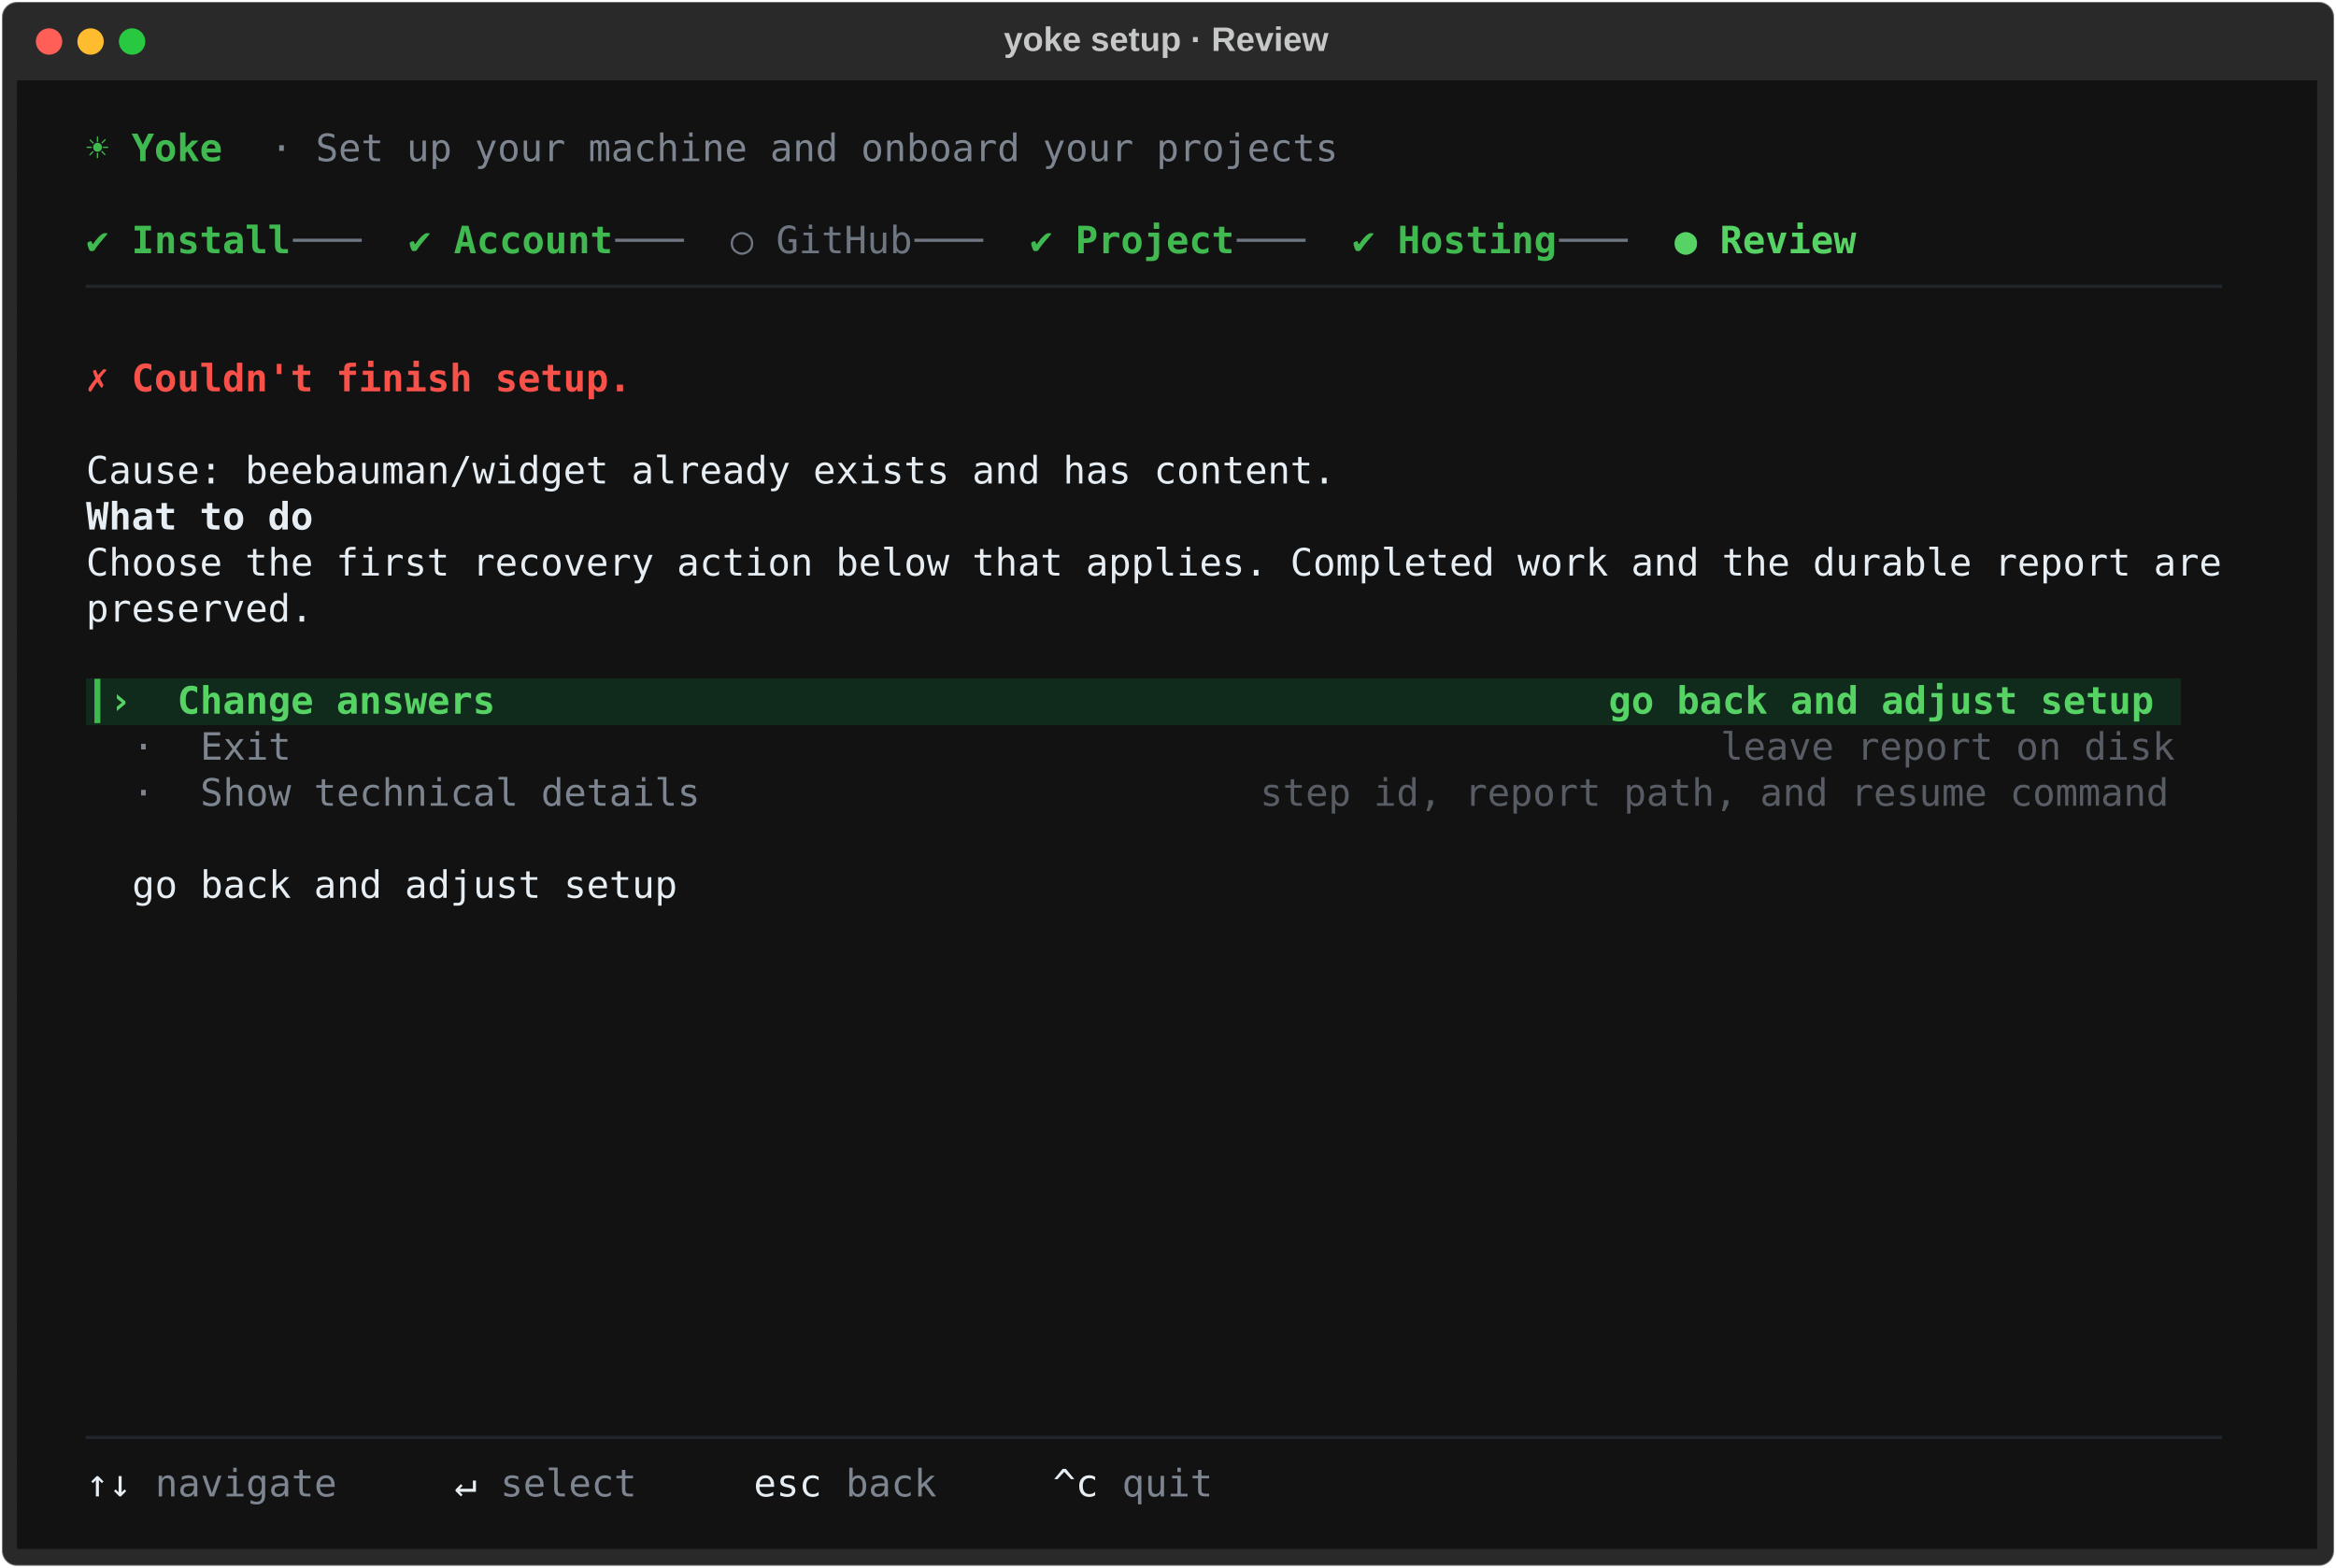
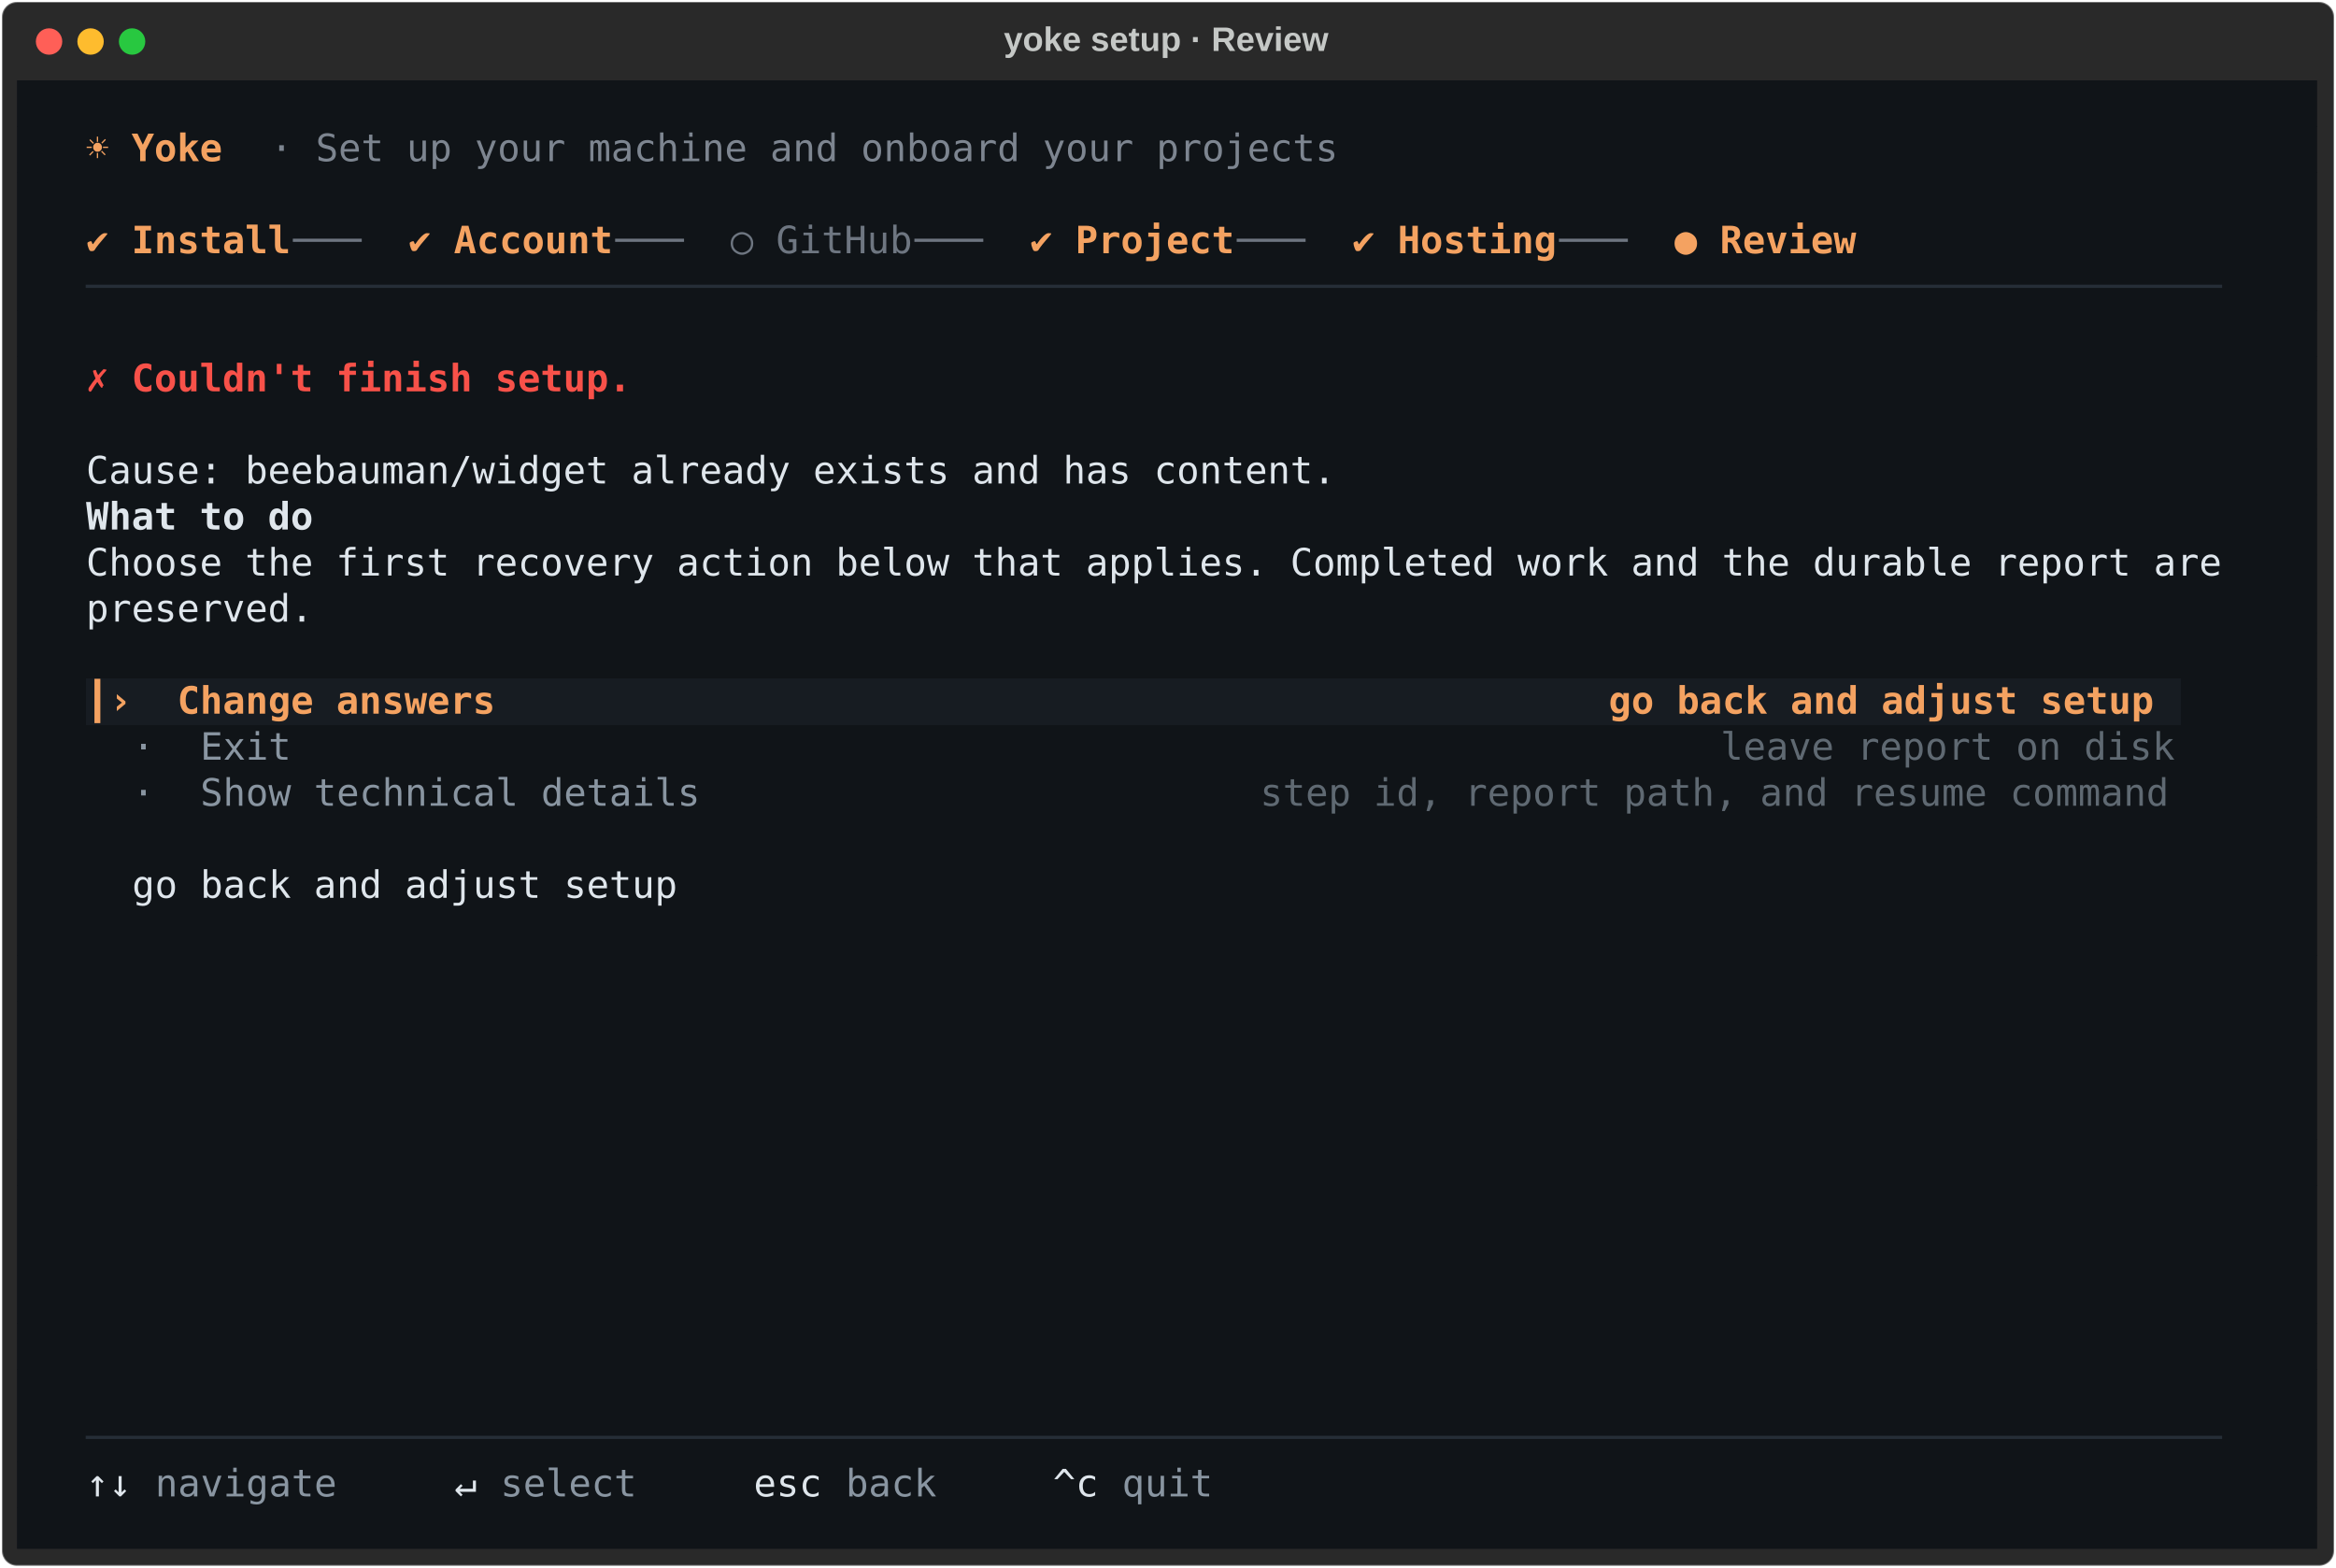
<svg xmlns="http://www.w3.org/2000/svg" class="rich-terminal" viewBox="0 0 1238 830.8">
  <style>

    @font-face {
        font-family: "Fira Code";
        src: local("FiraCode-Regular"),
                url("https://cdnjs.cloudflare.com/ajax/libs/firacode/{{VERSION}}/woff2/FiraCode-Regular.woff2") format("woff2"),
                url("https://cdnjs.cloudflare.com/ajax/libs/firacode/{{VERSION}}/woff/FiraCode-Regular.woff") format("woff");
        font-style: normal;
        font-weight: 400;
    }
    @font-face {
        font-family: "Fira Code";
        src: local("FiraCode-Bold"),
                url("https://cdnjs.cloudflare.com/ajax/libs/firacode/{{VERSION}}/woff2/FiraCode-Bold.woff2") format("woff2"),
                url("https://cdnjs.cloudflare.com/ajax/libs/firacode/{{VERSION}}/woff/FiraCode-Bold.woff") format("woff");
        font-style: bold;
        font-weight: 700;
    }

    .terminal-YOKE-matrix {
        font-family: Fira Code, monospace;
        font-size: 20px;
        line-height: 24.4px;
        font-variant-east-asian: full-width;
    }

    .terminal-YOKE-title {
        font-size: 18px;
        font-weight: bold;
        font-family: arial;
    }

- .terminal-YOKE-r2 { fill: #3fb950;font-weight: bold }
- .terminal-YOKE-r3 { fill: #e6edf3 }
+ .terminal-YOKE-r2 { fill: #f4a261;font-weight: bold }
+ .terminal-YOKE-r3 { fill: #dfe6ec }
.terminal-YOKE-r4 { fill: #7d8590 }
.terminal-YOKE-r5 { fill: #6e7681 }
- .terminal-YOKE-r6 { fill: #56d364;font-weight: bold }
- .terminal-YOKE-r7 { fill: #21262d }
- .terminal-YOKE-r8 { fill: #f85149;font-weight: bold }
- .terminal-YOKE-r9 { fill: #e6edf3;font-weight: bold }
- .terminal-YOKE-r10 { fill: #3fb950 }
- .terminal-YOKE-r12 { fill: #585d65 }
+ .terminal-YOKE-r6 { fill: #262e37 }
+ .terminal-YOKE-r7 { fill: #f85149;font-weight: bold }
+ .terminal-YOKE-r8 { fill: #dfe6ec;font-weight: bold }
+ .terminal-YOKE-r9 { fill: #f4a261 }
+ .terminal-YOKE-r11 { fill: #8995a1 }
+ .terminal-YOKE-r12 { fill: #5f6972 }
    </style>
  <defs>
    <clipPath id="terminal-YOKE-clip-terminal">
      <rect x="0" y="0" width="1219.0" height="779.8" />
    </clipPath>
    <clipPath id="terminal-YOKE-line-0">
      <rect x="0" y="1.5" width="1220" height="24.65" />
    </clipPath>
    <clipPath id="terminal-YOKE-line-1">
      <rect x="0" y="25.9" width="1220" height="24.65" />
    </clipPath>
    <clipPath id="terminal-YOKE-line-2">
      <rect x="0" y="50.3" width="1220" height="24.65" />
    </clipPath>
    <clipPath id="terminal-YOKE-line-3">
      <rect x="0" y="74.7" width="1220" height="24.65" />
    </clipPath>
    <clipPath id="terminal-YOKE-line-4">
      <rect x="0" y="99.1" width="1220" height="24.65" />
    </clipPath>
    <clipPath id="terminal-YOKE-line-5">
      <rect x="0" y="123.5" width="1220" height="24.65" />
    </clipPath>
    <clipPath id="terminal-YOKE-line-6">
      <rect x="0" y="147.9" width="1220" height="24.65" />
    </clipPath>
    <clipPath id="terminal-YOKE-line-7">
      <rect x="0" y="172.3" width="1220" height="24.65" />
    </clipPath>
    <clipPath id="terminal-YOKE-line-8">
      <rect x="0" y="196.7" width="1220" height="24.65" />
    </clipPath>
    <clipPath id="terminal-YOKE-line-9">
      <rect x="0" y="221.1" width="1220" height="24.65" />
    </clipPath>
    <clipPath id="terminal-YOKE-line-10">
      <rect x="0" y="245.5" width="1220" height="24.65" />
    </clipPath>
    <clipPath id="terminal-YOKE-line-11">
      <rect x="0" y="269.9" width="1220" height="24.65" />
    </clipPath>
    <clipPath id="terminal-YOKE-line-12">
      <rect x="0" y="294.3" width="1220" height="24.65" />
    </clipPath>
    <clipPath id="terminal-YOKE-line-13">
      <rect x="0" y="318.7" width="1220" height="24.65" />
    </clipPath>
    <clipPath id="terminal-YOKE-line-14">
      <rect x="0" y="343.1" width="1220" height="24.65" />
    </clipPath>
    <clipPath id="terminal-YOKE-line-15">
      <rect x="0" y="367.5" width="1220" height="24.65" />
    </clipPath>
    <clipPath id="terminal-YOKE-line-16">
      <rect x="0" y="391.9" width="1220" height="24.65" />
    </clipPath>
    <clipPath id="terminal-YOKE-line-17">
      <rect x="0" y="416.3" width="1220" height="24.65" />
    </clipPath>
    <clipPath id="terminal-YOKE-line-18">
      <rect x="0" y="440.7" width="1220" height="24.65" />
    </clipPath>
    <clipPath id="terminal-YOKE-line-19">
      <rect x="0" y="465.1" width="1220" height="24.65" />
    </clipPath>
    <clipPath id="terminal-YOKE-line-20">
      <rect x="0" y="489.5" width="1220" height="24.65" />
    </clipPath>
    <clipPath id="terminal-YOKE-line-21">
      <rect x="0" y="513.9" width="1220" height="24.65" />
    </clipPath>
    <clipPath id="terminal-YOKE-line-22">
      <rect x="0" y="538.3" width="1220" height="24.65" />
    </clipPath>
    <clipPath id="terminal-YOKE-line-23">
      <rect x="0" y="562.7" width="1220" height="24.65" />
    </clipPath>
    <clipPath id="terminal-YOKE-line-24">
      <rect x="0" y="587.1" width="1220" height="24.65" />
    </clipPath>
    <clipPath id="terminal-YOKE-line-25">
      <rect x="0" y="611.5" width="1220" height="24.65" />
    </clipPath>
    <clipPath id="terminal-YOKE-line-26">
      <rect x="0" y="635.9" width="1220" height="24.65" />
    </clipPath>
    <clipPath id="terminal-YOKE-line-27">
      <rect x="0" y="660.3" width="1220" height="24.65" />
    </clipPath>
    <clipPath id="terminal-YOKE-line-28">
      <rect x="0" y="684.7" width="1220" height="24.65" />
    </clipPath>
    <clipPath id="terminal-YOKE-line-29">
      <rect x="0" y="709.1" width="1220" height="24.65" />
    </clipPath>
    <clipPath id="terminal-YOKE-line-30">
      <rect x="0" y="733.5" width="1220" height="24.65" />
    </clipPath>
  </defs>
  <rect fill="#292929" stroke="rgba(255,255,255,0.35)" stroke-width="1" x="1" y="1" width="1236" height="828.8" rx="8" />
  <text class="terminal-YOKE-title" fill="#c5c8c6" text-anchor="middle" x="618" y="27">yoke setup · Review</text>
  <g transform="translate(26,22)">
    <circle cx="0" cy="0" r="7" fill="#ff5f57" />
    <circle cx="22" cy="0" r="7" fill="#febc2e" />
    <circle cx="44" cy="0" r="7" fill="#28c840" />
  </g>
  <g transform="translate(9, 41)" clip-path="url(#terminal-YOKE-clip-terminal)">
-     <rect fill="#121212" x="0" y="1.5" width="1220" height="24.65" shape-rendering="crispEdges" />
-     <rect fill="#121212" x="0" y="25.9" width="36.6" height="24.65" shape-rendering="crispEdges" />
-     <rect fill="#121212" x="36.6" y="25.9" width="73.2" height="24.65" shape-rendering="crispEdges" />
-     <rect fill="#121212" x="109.8" y="25.9" width="24.4" height="24.65" shape-rendering="crispEdges" />
-     <rect fill="#121212" x="134.2" y="25.9" width="573.4" height="24.65" shape-rendering="crispEdges" />
-     <rect fill="#121212" x="707.6" y="25.9" width="475.8" height="24.65" shape-rendering="crispEdges" />
-     <rect fill="#121212" x="1183.4" y="25.9" width="36.6" height="24.65" shape-rendering="crispEdges" />
-     <rect fill="#121212" x="0" y="50.3" width="1220" height="24.65" shape-rendering="crispEdges" />
-     <rect fill="#121212" x="0" y="74.7" width="36.6" height="24.65" shape-rendering="crispEdges" />
-     <rect fill="#121212" x="36.6" y="74.7" width="109.8" height="24.65" shape-rendering="crispEdges" />
-     <rect fill="#121212" x="146.4" y="74.7" width="61" height="24.65" shape-rendering="crispEdges" />
-     <rect fill="#121212" x="207.4" y="74.7" width="109.8" height="24.65" shape-rendering="crispEdges" />
-     <rect fill="#121212" x="317.2" y="74.7" width="61" height="24.65" shape-rendering="crispEdges" />
-     <rect fill="#121212" x="378.2" y="74.7" width="97.6" height="24.65" shape-rendering="crispEdges" />
-     <rect fill="#121212" x="475.8" y="74.7" width="61" height="24.65" shape-rendering="crispEdges" />
-     <rect fill="#121212" x="536.8" y="74.7" width="109.8" height="24.65" shape-rendering="crispEdges" />
-     <rect fill="#121212" x="646.6" y="74.7" width="61" height="24.65" shape-rendering="crispEdges" />
-     <rect fill="#121212" x="707.6" y="74.7" width="109.8" height="24.65" shape-rendering="crispEdges" />
-     <rect fill="#121212" x="817.4" y="74.7" width="61" height="24.65" shape-rendering="crispEdges" />
-     <rect fill="#121212" x="878.4" y="74.7" width="97.6" height="24.65" shape-rendering="crispEdges" />
-     <rect fill="#121212" x="976" y="74.7" width="207.4" height="24.65" shape-rendering="crispEdges" />
-     <rect fill="#121212" x="1183.4" y="74.7" width="36.6" height="24.65" shape-rendering="crispEdges" />
-     <rect fill="#121212" x="0" y="99.1" width="36.6" height="24.65" shape-rendering="crispEdges" />
-     <rect fill="#121212" x="36.6" y="99.1" width="1146.8" height="24.65" shape-rendering="crispEdges" />
-     <rect fill="#121212" x="1183.4" y="99.1" width="36.6" height="24.65" shape-rendering="crispEdges" />
-     <rect fill="#121212" x="0" y="123.5" width="1220" height="24.65" shape-rendering="crispEdges" />
-     <rect fill="#121212" x="0" y="147.9" width="36.6" height="24.65" shape-rendering="crispEdges" />
-     <rect fill="#121212" x="36.6" y="147.9" width="292.8" height="24.65" shape-rendering="crispEdges" />
-     <rect fill="#121212" x="329.4" y="147.9" width="854" height="24.65" shape-rendering="crispEdges" />
-     <rect fill="#121212" x="1183.4" y="147.9" width="36.6" height="24.65" shape-rendering="crispEdges" />
-     <rect fill="#121212" x="0" y="172.3" width="36.6" height="24.65" shape-rendering="crispEdges" />
-     <rect fill="#121212" x="36.6" y="172.3" width="0" height="24.65" shape-rendering="crispEdges" />
-     <rect fill="#121212" x="36.6" y="172.3" width="1146.8" height="24.65" shape-rendering="crispEdges" />
-     <rect fill="#121212" x="1183.4" y="172.3" width="36.6" height="24.65" shape-rendering="crispEdges" />
-     <rect fill="#121212" x="0" y="196.7" width="36.6" height="24.65" shape-rendering="crispEdges" />
-     <rect fill="#121212" x="36.6" y="196.7" width="671" height="24.65" shape-rendering="crispEdges" />
-     <rect fill="#121212" x="707.6" y="196.7" width="475.8" height="24.65" shape-rendering="crispEdges" />
-     <rect fill="#121212" x="1183.4" y="196.7" width="36.6" height="24.65" shape-rendering="crispEdges" />
-     <rect fill="#121212" x="0" y="221.1" width="36.6" height="24.65" shape-rendering="crispEdges" />
-     <rect fill="#121212" x="36.6" y="221.1" width="122" height="24.65" shape-rendering="crispEdges" />
-     <rect fill="#121212" x="158.6" y="221.1" width="1024.8" height="24.65" shape-rendering="crispEdges" />
-     <rect fill="#121212" x="1183.4" y="221.1" width="36.6" height="24.65" shape-rendering="crispEdges" />
-     <rect fill="#121212" x="0" y="245.5" width="36.6" height="24.65" shape-rendering="crispEdges" />
-     <rect fill="#121212" x="36.6" y="245.5" width="1146.8" height="24.65" shape-rendering="crispEdges" />
-     <rect fill="#121212" x="1183.4" y="245.5" width="36.6" height="24.65" shape-rendering="crispEdges" />
-     <rect fill="#121212" x="0" y="269.9" width="36.6" height="24.65" shape-rendering="crispEdges" />
-     <rect fill="#121212" x="36.6" y="269.9" width="122" height="24.65" shape-rendering="crispEdges" />
-     <rect fill="#121212" x="158.6" y="269.9" width="1024.8" height="24.65" shape-rendering="crispEdges" />
-     <rect fill="#121212" x="1183.4" y="269.9" width="36.6" height="24.65" shape-rendering="crispEdges" />
-     <rect fill="#121212" x="0" y="294.3" width="36.6" height="24.65" shape-rendering="crispEdges" />
-     <rect fill="#121212" x="36.6" y="294.3" width="0" height="24.65" shape-rendering="crispEdges" />
-     <rect fill="#121212" x="36.6" y="294.3" width="1146.8" height="24.65" shape-rendering="crispEdges" />
-     <rect fill="#121212" x="1183.4" y="294.3" width="36.6" height="24.65" shape-rendering="crispEdges" />
-     <rect fill="#121212" x="0" y="318.7" width="36.6" height="24.65" shape-rendering="crispEdges" />
-     <rect fill="#102a1c" x="36.6" y="318.7" width="12.2" height="24.65" shape-rendering="crispEdges" />
-     <rect fill="#102a1c" x="48.8" y="318.7" width="1098" height="24.65" shape-rendering="crispEdges" />
-     <rect fill="#121212" x="1146.8" y="318.7" width="36.6" height="24.65" shape-rendering="crispEdges" />
-     <rect fill="#121212" x="1183.4" y="318.7" width="36.6" height="24.65" shape-rendering="crispEdges" />
-     <rect fill="#121212" x="0" y="343.1" width="36.6" height="24.65" shape-rendering="crispEdges" />
-     <rect fill="#121212" x="36.6" y="343.1" width="12.2" height="24.65" shape-rendering="crispEdges" />
-     <rect fill="#121212" x="48.8" y="343.1" width="12.2" height="24.65" shape-rendering="crispEdges" />
-     <rect fill="#121212" x="61" y="343.1" width="841.8" height="24.65" shape-rendering="crispEdges" />
-     <rect fill="#121212" x="902.8" y="343.1" width="244" height="24.65" shape-rendering="crispEdges" />
-     <rect fill="#121212" x="1146.8" y="343.1" width="36.6" height="24.65" shape-rendering="crispEdges" />
-     <rect fill="#121212" x="1183.4" y="343.1" width="36.6" height="24.65" shape-rendering="crispEdges" />
-     <rect fill="#121212" x="0" y="367.5" width="36.6" height="24.65" shape-rendering="crispEdges" />
-     <rect fill="#121212" x="36.6" y="367.5" width="12.2" height="24.65" shape-rendering="crispEdges" />
-     <rect fill="#121212" x="48.8" y="367.5" width="12.2" height="24.65" shape-rendering="crispEdges" />
-     <rect fill="#121212" x="61" y="367.5" width="597.8" height="24.65" shape-rendering="crispEdges" />
-     <rect fill="#121212" x="658.8" y="367.5" width="488" height="24.65" shape-rendering="crispEdges" />
-     <rect fill="#121212" x="1146.8" y="367.5" width="36.6" height="24.65" shape-rendering="crispEdges" />
-     <rect fill="#121212" x="1183.4" y="367.5" width="36.6" height="24.65" shape-rendering="crispEdges" />
-     <rect fill="#121212" x="0" y="391.9" width="36.6" height="24.65" shape-rendering="crispEdges" />
-     <rect fill="#121212" x="36.6" y="391.9" width="1110.2" height="24.65" shape-rendering="crispEdges" />
-     <rect fill="#121212" x="1146.8" y="391.9" width="36.6" height="24.65" shape-rendering="crispEdges" />
-     <rect fill="#121212" x="1183.4" y="391.9" width="36.6" height="24.65" shape-rendering="crispEdges" />
-     <rect fill="#121212" x="0" y="416.3" width="36.6" height="24.65" shape-rendering="crispEdges" />
-     <rect fill="#121212" x="36.6" y="416.3" width="24.4" height="24.65" shape-rendering="crispEdges" />
-     <rect fill="#121212" x="61" y="416.3" width="292.8" height="24.65" shape-rendering="crispEdges" />
-     <rect fill="#121212" x="353.8" y="416.3" width="756.4" height="24.65" shape-rendering="crispEdges" />
-     <rect fill="#121212" x="1110.2" y="416.3" width="36.6" height="24.65" shape-rendering="crispEdges" />
-     <rect fill="#121212" x="1146.8" y="416.3" width="36.6" height="24.65" shape-rendering="crispEdges" />
-     <rect fill="#121212" x="1183.4" y="416.3" width="36.6" height="24.65" shape-rendering="crispEdges" />
-     <rect fill="#121212" x="0" y="440.7" width="36.6" height="24.65" shape-rendering="crispEdges" />
-     <rect fill="#121212" x="36.6" y="440.7" width="1146.8" height="24.65" shape-rendering="crispEdges" />
-     <rect fill="#121212" x="1183.4" y="440.7" width="36.6" height="24.65" shape-rendering="crispEdges" />
-     <rect fill="#121212" x="0" y="465.1" width="36.6" height="24.65" shape-rendering="crispEdges" />
-     <rect fill="#121212" x="36.6" y="465.1" width="1146.8" height="24.65" shape-rendering="crispEdges" />
-     <rect fill="#121212" x="1183.4" y="465.1" width="36.6" height="24.65" shape-rendering="crispEdges" />
-     <rect fill="#121212" x="0" y="489.5" width="36.6" height="24.65" shape-rendering="crispEdges" />
-     <rect fill="#121212" x="36.6" y="489.5" width="1146.8" height="24.65" shape-rendering="crispEdges" />
-     <rect fill="#121212" x="1183.4" y="489.5" width="36.6" height="24.65" shape-rendering="crispEdges" />
-     <rect fill="#121212" x="0" y="513.9" width="36.6" height="24.65" shape-rendering="crispEdges" />
-     <rect fill="#121212" x="36.6" y="513.9" width="1146.8" height="24.65" shape-rendering="crispEdges" />
-     <rect fill="#121212" x="1183.4" y="513.9" width="36.6" height="24.65" shape-rendering="crispEdges" />
-     <rect fill="#121212" x="0" y="538.3" width="36.6" height="24.65" shape-rendering="crispEdges" />
-     <rect fill="#121212" x="36.6" y="538.3" width="1146.8" height="24.65" shape-rendering="crispEdges" />
-     <rect fill="#121212" x="1183.4" y="538.3" width="36.6" height="24.65" shape-rendering="crispEdges" />
-     <rect fill="#121212" x="0" y="562.7" width="36.6" height="24.65" shape-rendering="crispEdges" />
-     <rect fill="#121212" x="36.6" y="562.7" width="1146.8" height="24.65" shape-rendering="crispEdges" />
-     <rect fill="#121212" x="1183.4" y="562.7" width="36.6" height="24.65" shape-rendering="crispEdges" />
-     <rect fill="#121212" x="0" y="587.1" width="36.6" height="24.65" shape-rendering="crispEdges" />
-     <rect fill="#121212" x="36.6" y="587.1" width="1146.8" height="24.65" shape-rendering="crispEdges" />
-     <rect fill="#121212" x="1183.4" y="587.1" width="36.6" height="24.65" shape-rendering="crispEdges" />
-     <rect fill="#121212" x="0" y="611.5" width="36.6" height="24.65" shape-rendering="crispEdges" />
-     <rect fill="#121212" x="36.6" y="611.5" width="1146.8" height="24.65" shape-rendering="crispEdges" />
-     <rect fill="#121212" x="1183.4" y="611.5" width="36.6" height="24.65" shape-rendering="crispEdges" />
-     <rect fill="#121212" x="0" y="635.9" width="36.6" height="24.65" shape-rendering="crispEdges" />
-     <rect fill="#121212" x="36.6" y="635.9" width="1146.8" height="24.65" shape-rendering="crispEdges" />
-     <rect fill="#121212" x="1183.4" y="635.9" width="36.6" height="24.65" shape-rendering="crispEdges" />
-     <rect fill="#121212" x="0" y="660.3" width="36.6" height="24.65" shape-rendering="crispEdges" />
-     <rect fill="#121212" x="36.6" y="660.3" width="1146.8" height="24.65" shape-rendering="crispEdges" />
-     <rect fill="#121212" x="1183.4" y="660.3" width="36.6" height="24.65" shape-rendering="crispEdges" />
-     <rect fill="#121212" x="0" y="684.7" width="36.6" height="24.65" shape-rendering="crispEdges" />
-     <rect fill="#121212" x="36.6" y="684.7" width="1146.8" height="24.65" shape-rendering="crispEdges" />
-     <rect fill="#121212" x="1183.4" y="684.7" width="36.6" height="24.65" shape-rendering="crispEdges" />
-     <rect fill="#121212" x="0" y="709.1" width="36.6" height="24.65" shape-rendering="crispEdges" />
-     <rect fill="#121212" x="36.6" y="709.1" width="1146.8" height="24.65" shape-rendering="crispEdges" />
-     <rect fill="#121212" x="1183.4" y="709.1" width="36.6" height="24.65" shape-rendering="crispEdges" />
-     <rect fill="#121212" x="0" y="733.5" width="36.6" height="24.65" shape-rendering="crispEdges" />
-     <rect fill="#121212" x="36.6" y="733.5" width="24.4" height="24.65" shape-rendering="crispEdges" />
-     <rect fill="#121212" x="61" y="733.5" width="12.2" height="24.65" shape-rendering="crispEdges" />
-     <rect fill="#121212" x="73.2" y="733.5" width="97.6" height="24.65" shape-rendering="crispEdges" />
-     <rect fill="#121212" x="170.8" y="733.5" width="61" height="24.65" shape-rendering="crispEdges" />
-     <rect fill="#121212" x="231.8" y="733.5" width="12.2" height="24.65" shape-rendering="crispEdges" />
-     <rect fill="#121212" x="244" y="733.5" width="12.2" height="24.65" shape-rendering="crispEdges" />
-     <rect fill="#121212" x="256.2" y="733.5" width="73.2" height="24.65" shape-rendering="crispEdges" />
-     <rect fill="#121212" x="329.4" y="733.5" width="61" height="24.65" shape-rendering="crispEdges" />
-     <rect fill="#121212" x="390.4" y="733.5" width="36.6" height="24.65" shape-rendering="crispEdges" />
-     <rect fill="#121212" x="427" y="733.5" width="12.2" height="24.65" shape-rendering="crispEdges" />
-     <rect fill="#121212" x="439.2" y="733.5" width="48.8" height="24.65" shape-rendering="crispEdges" />
-     <rect fill="#121212" x="488" y="733.5" width="61" height="24.65" shape-rendering="crispEdges" />
-     <rect fill="#121212" x="549" y="733.5" width="24.4" height="24.65" shape-rendering="crispEdges" />
-     <rect fill="#121212" x="573.4" y="733.5" width="12.2" height="24.65" shape-rendering="crispEdges" />
-     <rect fill="#121212" x="585.6" y="733.5" width="48.8" height="24.65" shape-rendering="crispEdges" />
-     <rect fill="#121212" x="634.4" y="733.5" width="549" height="24.65" shape-rendering="crispEdges" />
-     <rect fill="#121212" x="1183.4" y="733.5" width="36.6" height="24.65" shape-rendering="crispEdges" />
-     <rect fill="#121212" x="0" y="757.9" width="1220" height="24.65" shape-rendering="crispEdges" />
+     <rect fill="#101418" x="0" y="1.5" width="1220" height="24.65" shape-rendering="crispEdges" />
+     <rect fill="#101418" x="0" y="25.9" width="36.6" height="24.65" shape-rendering="crispEdges" />
+     <rect fill="#101418" x="36.6" y="25.9" width="73.2" height="24.65" shape-rendering="crispEdges" />
+     <rect fill="#101418" x="109.8" y="25.9" width="24.4" height="24.65" shape-rendering="crispEdges" />
+     <rect fill="#101418" x="134.2" y="25.9" width="573.4" height="24.65" shape-rendering="crispEdges" />
+     <rect fill="#101418" x="707.6" y="25.9" width="475.8" height="24.65" shape-rendering="crispEdges" />
+     <rect fill="#101418" x="1183.4" y="25.9" width="36.6" height="24.65" shape-rendering="crispEdges" />
+     <rect fill="#101418" x="0" y="50.3" width="1220" height="24.65" shape-rendering="crispEdges" />
+     <rect fill="#101418" x="0" y="74.7" width="36.6" height="24.65" shape-rendering="crispEdges" />
+     <rect fill="#101418" x="36.6" y="74.7" width="109.8" height="24.65" shape-rendering="crispEdges" />
+     <rect fill="#101418" x="146.4" y="74.7" width="61" height="24.65" shape-rendering="crispEdges" />
+     <rect fill="#101418" x="207.4" y="74.7" width="109.8" height="24.65" shape-rendering="crispEdges" />
+     <rect fill="#101418" x="317.2" y="74.7" width="61" height="24.65" shape-rendering="crispEdges" />
+     <rect fill="#101418" x="378.2" y="74.7" width="97.6" height="24.65" shape-rendering="crispEdges" />
+     <rect fill="#101418" x="475.8" y="74.7" width="61" height="24.65" shape-rendering="crispEdges" />
+     <rect fill="#101418" x="536.8" y="74.7" width="109.8" height="24.65" shape-rendering="crispEdges" />
+     <rect fill="#101418" x="646.6" y="74.7" width="61" height="24.65" shape-rendering="crispEdges" />
+     <rect fill="#101418" x="707.6" y="74.7" width="109.8" height="24.65" shape-rendering="crispEdges" />
+     <rect fill="#101418" x="817.4" y="74.7" width="61" height="24.65" shape-rendering="crispEdges" />
+     <rect fill="#101418" x="878.4" y="74.7" width="97.6" height="24.65" shape-rendering="crispEdges" />
+     <rect fill="#101418" x="976" y="74.7" width="207.4" height="24.65" shape-rendering="crispEdges" />
+     <rect fill="#101418" x="1183.4" y="74.7" width="36.6" height="24.65" shape-rendering="crispEdges" />
+     <rect fill="#101418" x="0" y="99.1" width="36.6" height="24.65" shape-rendering="crispEdges" />
+     <rect fill="#101418" x="36.6" y="99.1" width="1146.8" height="24.65" shape-rendering="crispEdges" />
+     <rect fill="#101418" x="1183.4" y="99.1" width="36.6" height="24.65" shape-rendering="crispEdges" />
+     <rect fill="#101418" x="0" y="123.5" width="1220" height="24.65" shape-rendering="crispEdges" />
+     <rect fill="#101418" x="0" y="147.9" width="36.6" height="24.65" shape-rendering="crispEdges" />
+     <rect fill="#101418" x="36.6" y="147.9" width="292.8" height="24.65" shape-rendering="crispEdges" />
+     <rect fill="#101418" x="329.4" y="147.9" width="854" height="24.65" shape-rendering="crispEdges" />
+     <rect fill="#101418" x="1183.4" y="147.9" width="36.6" height="24.65" shape-rendering="crispEdges" />
+     <rect fill="#101418" x="0" y="172.3" width="36.6" height="24.65" shape-rendering="crispEdges" />
+     <rect fill="#101418" x="36.6" y="172.3" width="0" height="24.65" shape-rendering="crispEdges" />
+     <rect fill="#101418" x="36.6" y="172.3" width="1146.8" height="24.65" shape-rendering="crispEdges" />
+     <rect fill="#101418" x="1183.4" y="172.3" width="36.6" height="24.65" shape-rendering="crispEdges" />
+     <rect fill="#101418" x="0" y="196.7" width="36.6" height="24.65" shape-rendering="crispEdges" />
+     <rect fill="#101418" x="36.6" y="196.7" width="671" height="24.65" shape-rendering="crispEdges" />
+     <rect fill="#101418" x="707.6" y="196.7" width="475.8" height="24.65" shape-rendering="crispEdges" />
+     <rect fill="#101418" x="1183.4" y="196.7" width="36.6" height="24.65" shape-rendering="crispEdges" />
+     <rect fill="#101418" x="0" y="221.1" width="36.6" height="24.65" shape-rendering="crispEdges" />
+     <rect fill="#101418" x="36.6" y="221.1" width="122" height="24.65" shape-rendering="crispEdges" />
+     <rect fill="#101418" x="158.6" y="221.1" width="1024.8" height="24.65" shape-rendering="crispEdges" />
+     <rect fill="#101418" x="1183.4" y="221.1" width="36.6" height="24.65" shape-rendering="crispEdges" />
+     <rect fill="#101418" x="0" y="245.5" width="36.6" height="24.65" shape-rendering="crispEdges" />
+     <rect fill="#101418" x="36.6" y="245.5" width="1146.8" height="24.65" shape-rendering="crispEdges" />
+     <rect fill="#101418" x="1183.4" y="245.5" width="36.6" height="24.65" shape-rendering="crispEdges" />
+     <rect fill="#101418" x="0" y="269.9" width="36.6" height="24.65" shape-rendering="crispEdges" />
+     <rect fill="#101418" x="36.6" y="269.9" width="122" height="24.65" shape-rendering="crispEdges" />
+     <rect fill="#101418" x="158.6" y="269.9" width="1024.8" height="24.65" shape-rendering="crispEdges" />
+     <rect fill="#101418" x="1183.4" y="269.9" width="36.6" height="24.65" shape-rendering="crispEdges" />
+     <rect fill="#101418" x="0" y="294.3" width="36.6" height="24.65" shape-rendering="crispEdges" />
+     <rect fill="#101418" x="36.6" y="294.3" width="0" height="24.65" shape-rendering="crispEdges" />
+     <rect fill="#101418" x="36.6" y="294.3" width="1146.8" height="24.65" shape-rendering="crispEdges" />
+     <rect fill="#101418" x="1183.4" y="294.3" width="36.6" height="24.65" shape-rendering="crispEdges" />
+     <rect fill="#101418" x="0" y="318.7" width="36.6" height="24.65" shape-rendering="crispEdges" />
+     <rect fill="#171c22" x="36.6" y="318.7" width="12.2" height="24.65" shape-rendering="crispEdges" />
+     <rect fill="#171c22" x="48.8" y="318.7" width="1098" height="24.65" shape-rendering="crispEdges" />
+     <rect fill="#101418" x="1146.8" y="318.7" width="36.6" height="24.65" shape-rendering="crispEdges" />
+     <rect fill="#101418" x="1183.4" y="318.7" width="36.6" height="24.65" shape-rendering="crispEdges" />
+     <rect fill="#101418" x="0" y="343.1" width="36.6" height="24.65" shape-rendering="crispEdges" />
+     <rect fill="#101418" x="36.6" y="343.1" width="12.2" height="24.65" shape-rendering="crispEdges" />
+     <rect fill="#101418" x="48.8" y="343.1" width="12.2" height="24.65" shape-rendering="crispEdges" />
+     <rect fill="#101418" x="61" y="343.1" width="841.8" height="24.65" shape-rendering="crispEdges" />
+     <rect fill="#101418" x="902.8" y="343.1" width="244" height="24.65" shape-rendering="crispEdges" />
+     <rect fill="#101418" x="1146.8" y="343.1" width="36.6" height="24.65" shape-rendering="crispEdges" />
+     <rect fill="#101418" x="1183.4" y="343.1" width="36.6" height="24.65" shape-rendering="crispEdges" />
+     <rect fill="#101418" x="0" y="367.5" width="36.6" height="24.65" shape-rendering="crispEdges" />
+     <rect fill="#101418" x="36.6" y="367.5" width="12.2" height="24.65" shape-rendering="crispEdges" />
+     <rect fill="#101418" x="48.8" y="367.5" width="12.2" height="24.65" shape-rendering="crispEdges" />
+     <rect fill="#101418" x="61" y="367.5" width="597.8" height="24.65" shape-rendering="crispEdges" />
+     <rect fill="#101418" x="658.8" y="367.5" width="488" height="24.65" shape-rendering="crispEdges" />
+     <rect fill="#101418" x="1146.8" y="367.5" width="36.6" height="24.65" shape-rendering="crispEdges" />
+     <rect fill="#101418" x="1183.4" y="367.5" width="36.6" height="24.65" shape-rendering="crispEdges" />
+     <rect fill="#101418" x="0" y="391.9" width="36.6" height="24.65" shape-rendering="crispEdges" />
+     <rect fill="#101418" x="36.6" y="391.9" width="1110.2" height="24.65" shape-rendering="crispEdges" />
+     <rect fill="#101418" x="1146.8" y="391.9" width="36.6" height="24.65" shape-rendering="crispEdges" />
+     <rect fill="#101418" x="1183.4" y="391.9" width="36.6" height="24.65" shape-rendering="crispEdges" />
+     <rect fill="#101418" x="0" y="416.3" width="36.6" height="24.65" shape-rendering="crispEdges" />
+     <rect fill="#101418" x="36.6" y="416.3" width="24.4" height="24.65" shape-rendering="crispEdges" />
+     <rect fill="#101418" x="61" y="416.3" width="292.8" height="24.65" shape-rendering="crispEdges" />
+     <rect fill="#101418" x="353.8" y="416.3" width="756.4" height="24.65" shape-rendering="crispEdges" />
+     <rect fill="#101418" x="1110.2" y="416.3" width="36.6" height="24.65" shape-rendering="crispEdges" />
+     <rect fill="#101418" x="1146.8" y="416.3" width="36.6" height="24.65" shape-rendering="crispEdges" />
+     <rect fill="#101418" x="1183.4" y="416.3" width="36.6" height="24.65" shape-rendering="crispEdges" />
+     <rect fill="#101418" x="0" y="440.7" width="36.6" height="24.65" shape-rendering="crispEdges" />
+     <rect fill="#101418" x="36.6" y="440.7" width="1146.8" height="24.65" shape-rendering="crispEdges" />
+     <rect fill="#101418" x="1183.4" y="440.7" width="36.6" height="24.65" shape-rendering="crispEdges" />
+     <rect fill="#101418" x="0" y="465.1" width="36.6" height="24.65" shape-rendering="crispEdges" />
+     <rect fill="#101418" x="36.6" y="465.1" width="1146.8" height="24.65" shape-rendering="crispEdges" />
+     <rect fill="#101418" x="1183.4" y="465.1" width="36.6" height="24.65" shape-rendering="crispEdges" />
+     <rect fill="#101418" x="0" y="489.5" width="36.6" height="24.65" shape-rendering="crispEdges" />
+     <rect fill="#101418" x="36.6" y="489.5" width="1146.8" height="24.65" shape-rendering="crispEdges" />
+     <rect fill="#101418" x="1183.4" y="489.5" width="36.6" height="24.65" shape-rendering="crispEdges" />
+     <rect fill="#101418" x="0" y="513.9" width="36.6" height="24.65" shape-rendering="crispEdges" />
+     <rect fill="#101418" x="36.6" y="513.9" width="1146.8" height="24.65" shape-rendering="crispEdges" />
+     <rect fill="#101418" x="1183.4" y="513.9" width="36.6" height="24.65" shape-rendering="crispEdges" />
+     <rect fill="#101418" x="0" y="538.3" width="36.6" height="24.65" shape-rendering="crispEdges" />
+     <rect fill="#101418" x="36.6" y="538.3" width="1146.8" height="24.65" shape-rendering="crispEdges" />
+     <rect fill="#101418" x="1183.4" y="538.3" width="36.6" height="24.65" shape-rendering="crispEdges" />
+     <rect fill="#101418" x="0" y="562.7" width="36.6" height="24.65" shape-rendering="crispEdges" />
+     <rect fill="#101418" x="36.6" y="562.7" width="1146.8" height="24.65" shape-rendering="crispEdges" />
+     <rect fill="#101418" x="1183.4" y="562.7" width="36.6" height="24.65" shape-rendering="crispEdges" />
+     <rect fill="#101418" x="0" y="587.1" width="36.6" height="24.65" shape-rendering="crispEdges" />
+     <rect fill="#101418" x="36.6" y="587.1" width="1146.8" height="24.65" shape-rendering="crispEdges" />
+     <rect fill="#101418" x="1183.4" y="587.1" width="36.6" height="24.65" shape-rendering="crispEdges" />
+     <rect fill="#101418" x="0" y="611.5" width="36.6" height="24.65" shape-rendering="crispEdges" />
+     <rect fill="#101418" x="36.6" y="611.5" width="1146.8" height="24.65" shape-rendering="crispEdges" />
+     <rect fill="#101418" x="1183.4" y="611.5" width="36.6" height="24.65" shape-rendering="crispEdges" />
+     <rect fill="#101418" x="0" y="635.9" width="36.6" height="24.65" shape-rendering="crispEdges" />
+     <rect fill="#101418" x="36.6" y="635.9" width="1146.8" height="24.65" shape-rendering="crispEdges" />
+     <rect fill="#101418" x="1183.4" y="635.9" width="36.6" height="24.65" shape-rendering="crispEdges" />
+     <rect fill="#101418" x="0" y="660.3" width="36.6" height="24.65" shape-rendering="crispEdges" />
+     <rect fill="#101418" x="36.6" y="660.3" width="1146.8" height="24.65" shape-rendering="crispEdges" />
+     <rect fill="#101418" x="1183.4" y="660.3" width="36.6" height="24.65" shape-rendering="crispEdges" />
+     <rect fill="#101418" x="0" y="684.7" width="36.6" height="24.65" shape-rendering="crispEdges" />
+     <rect fill="#101418" x="36.6" y="684.7" width="1146.8" height="24.65" shape-rendering="crispEdges" />
+     <rect fill="#101418" x="1183.4" y="684.7" width="36.6" height="24.65" shape-rendering="crispEdges" />
+     <rect fill="#101418" x="0" y="709.1" width="36.6" height="24.65" shape-rendering="crispEdges" />
+     <rect fill="#101418" x="36.6" y="709.1" width="1146.8" height="24.65" shape-rendering="crispEdges" />
+     <rect fill="#101418" x="1183.4" y="709.1" width="36.6" height="24.65" shape-rendering="crispEdges" />
+     <rect fill="#101418" x="0" y="733.5" width="36.6" height="24.65" shape-rendering="crispEdges" />
+     <rect fill="#101418" x="36.6" y="733.5" width="24.4" height="24.65" shape-rendering="crispEdges" />
+     <rect fill="#101418" x="61" y="733.5" width="12.2" height="24.65" shape-rendering="crispEdges" />
+     <rect fill="#101418" x="73.2" y="733.5" width="97.6" height="24.65" shape-rendering="crispEdges" />
+     <rect fill="#101418" x="170.8" y="733.5" width="61" height="24.65" shape-rendering="crispEdges" />
+     <rect fill="#101418" x="231.8" y="733.5" width="12.2" height="24.65" shape-rendering="crispEdges" />
+     <rect fill="#101418" x="244" y="733.5" width="12.2" height="24.65" shape-rendering="crispEdges" />
+     <rect fill="#101418" x="256.2" y="733.5" width="73.2" height="24.65" shape-rendering="crispEdges" />
+     <rect fill="#101418" x="329.4" y="733.5" width="61" height="24.65" shape-rendering="crispEdges" />
+     <rect fill="#101418" x="390.4" y="733.5" width="36.6" height="24.65" shape-rendering="crispEdges" />
+     <rect fill="#101418" x="427" y="733.5" width="12.2" height="24.65" shape-rendering="crispEdges" />
+     <rect fill="#101418" x="439.2" y="733.5" width="48.8" height="24.65" shape-rendering="crispEdges" />
+     <rect fill="#101418" x="488" y="733.5" width="61" height="24.65" shape-rendering="crispEdges" />
+     <rect fill="#101418" x="549" y="733.5" width="24.4" height="24.65" shape-rendering="crispEdges" />
+     <rect fill="#101418" x="573.4" y="733.5" width="12.2" height="24.65" shape-rendering="crispEdges" />
+     <rect fill="#101418" x="585.6" y="733.5" width="48.8" height="24.65" shape-rendering="crispEdges" />
+     <rect fill="#101418" x="634.4" y="733.5" width="549" height="24.65" shape-rendering="crispEdges" />
+     <rect fill="#101418" x="1183.4" y="733.5" width="36.6" height="24.65" shape-rendering="crispEdges" />
+     <rect fill="#101418" x="0" y="757.9" width="1220" height="24.65" shape-rendering="crispEdges" />
    <g class="terminal-YOKE-matrix">
      <text class="terminal-YOKE-r2" x="36.6" y="44.4" textLength="73.2" clip-path="url(#terminal-YOKE-line-1)">☀ Yoke</text>
      <text class="terminal-YOKE-r4" x="134.2" y="44.4" textLength="573.4" clip-path="url(#terminal-YOKE-line-1)">· Set up your machine and onboard your projects</text>
      <text class="terminal-YOKE-r2" x="36.6" y="93.2" textLength="109.8" clip-path="url(#terminal-YOKE-line-3)">✔ Install</text>
      <text class="terminal-YOKE-r5" x="146.4" y="93.2" textLength="61" clip-path="url(#terminal-YOKE-line-3)"> ─── </text>
      <text class="terminal-YOKE-r2" x="207.4" y="93.2" textLength="109.8" clip-path="url(#terminal-YOKE-line-3)">✔ Account</text>
      <text class="terminal-YOKE-r5" x="317.2" y="93.2" textLength="61" clip-path="url(#terminal-YOKE-line-3)"> ─── </text>
      <text class="terminal-YOKE-r5" x="378.2" y="93.2" textLength="97.6" clip-path="url(#terminal-YOKE-line-3)">○ GitHub</text>
      <text class="terminal-YOKE-r5" x="475.8" y="93.2" textLength="61" clip-path="url(#terminal-YOKE-line-3)"> ─── </text>
      <text class="terminal-YOKE-r2" x="536.8" y="93.2" textLength="109.8" clip-path="url(#terminal-YOKE-line-3)">✔ Project</text>
      <text class="terminal-YOKE-r5" x="646.6" y="93.2" textLength="61" clip-path="url(#terminal-YOKE-line-3)"> ─── </text>
      <text class="terminal-YOKE-r2" x="707.6" y="93.2" textLength="109.8" clip-path="url(#terminal-YOKE-line-3)">✔ Hosting</text>
      <text class="terminal-YOKE-r5" x="817.4" y="93.2" textLength="61" clip-path="url(#terminal-YOKE-line-3)"> ─── </text>
-       <text class="terminal-YOKE-r6" x="878.4" y="93.2" textLength="97.6" clip-path="url(#terminal-YOKE-line-3)">● Review</text>
-       <text class="terminal-YOKE-r7" x="36.6" y="117.6" textLength="1146.8" clip-path="url(#terminal-YOKE-line-4)">──────────────────────────────────────────────────────────────────────────────────────────────</text>
-       <text class="terminal-YOKE-r8" x="36.6" y="166.4" textLength="292.8" clip-path="url(#terminal-YOKE-line-6)">✗ Couldn't finish setup.</text>
+       <text class="terminal-YOKE-r2" x="878.4" y="93.2" textLength="97.6" clip-path="url(#terminal-YOKE-line-3)">● Review</text>
+       <text class="terminal-YOKE-r6" x="36.6" y="117.6" textLength="1146.8" clip-path="url(#terminal-YOKE-line-4)">──────────────────────────────────────────────────────────────────────────────────────────────</text>
+       <text class="terminal-YOKE-r7" x="36.6" y="166.4" textLength="292.8" clip-path="url(#terminal-YOKE-line-6)">✗ Couldn't finish setup.</text>
      <text class="terminal-YOKE-r3" x="36.6" y="215.2" textLength="671" clip-path="url(#terminal-YOKE-line-8)">Cause: beebauman/widget already exists and has content.</text>
-       <text class="terminal-YOKE-r9" x="36.6" y="239.6" textLength="122" clip-path="url(#terminal-YOKE-line-9)">What to do</text>
+       <text class="terminal-YOKE-r8" x="36.6" y="239.6" textLength="122" clip-path="url(#terminal-YOKE-line-9)">What to do</text>
      <text class="terminal-YOKE-r3" x="36.6" y="264" textLength="1146.8" clip-path="url(#terminal-YOKE-line-10)">Choose the first recovery action below that applies. Completed work and the durable report are</text>
      <text class="terminal-YOKE-r3" x="36.6" y="288.4" textLength="122" clip-path="url(#terminal-YOKE-line-11)">preserved.</text>
-       <text class="terminal-YOKE-r10" x="36.6" y="337.2" textLength="12.2" clip-path="url(#terminal-YOKE-line-13)">┃</text>
-       <text class="terminal-YOKE-r6" x="48.8" y="337.2" textLength="1098" clip-path="url(#terminal-YOKE-line-13)">›  Change answers                                                 go back and adjust setup</text>
-       <text class="terminal-YOKE-r4" x="61" y="361.6" textLength="841.8" clip-path="url(#terminal-YOKE-line-14)">·  Exit                                                              </text>
+       <text class="terminal-YOKE-r9" x="36.6" y="337.2" textLength="12.2" clip-path="url(#terminal-YOKE-line-13)">┃</text>
+       <text class="terminal-YOKE-r2" x="48.8" y="337.2" textLength="1098" clip-path="url(#terminal-YOKE-line-13)">›  Change answers                                                 go back and adjust setup</text>
+       <text class="terminal-YOKE-r11" x="61" y="361.6" textLength="841.8" clip-path="url(#terminal-YOKE-line-14)">·  Exit                                                              </text>
      <text class="terminal-YOKE-r12" x="902.8" y="361.6" textLength="244" clip-path="url(#terminal-YOKE-line-14)">leave report on disk</text>
-       <text class="terminal-YOKE-r4" x="61" y="386" textLength="597.8" clip-path="url(#terminal-YOKE-line-15)">·  Show technical details                        </text>
+       <text class="terminal-YOKE-r11" x="61" y="386" textLength="597.8" clip-path="url(#terminal-YOKE-line-15)">·  Show technical details                        </text>
      <text class="terminal-YOKE-r12" x="658.8" y="386" textLength="488" clip-path="url(#terminal-YOKE-line-15)">step id, report path, and resume command</text>
      <text class="terminal-YOKE-r3" x="61" y="434.8" textLength="292.8" clip-path="url(#terminal-YOKE-line-17)">go back and adjust setup</text>
-       <text class="terminal-YOKE-r7" x="36.6" y="727.6" textLength="1146.8" clip-path="url(#terminal-YOKE-line-29)">──────────────────────────────────────────────────────────────────────────────────────────────</text>
+       <text class="terminal-YOKE-r6" x="36.6" y="727.6" textLength="1146.8" clip-path="url(#terminal-YOKE-line-29)">──────────────────────────────────────────────────────────────────────────────────────────────</text>
      <text class="terminal-YOKE-r3" x="36.6" y="752" textLength="24.4" clip-path="url(#terminal-YOKE-line-30)">↑↓</text>
-       <text class="terminal-YOKE-r4" x="73.2" y="752" textLength="97.6" clip-path="url(#terminal-YOKE-line-30)">navigate</text>
+       <text class="terminal-YOKE-r11" x="73.2" y="752" textLength="97.6" clip-path="url(#terminal-YOKE-line-30)">navigate</text>
      <text class="terminal-YOKE-r3" x="231.8" y="752" textLength="12.2" clip-path="url(#terminal-YOKE-line-30)">↵</text>
-       <text class="terminal-YOKE-r4" x="256.2" y="752" textLength="73.2" clip-path="url(#terminal-YOKE-line-30)">select</text>
+       <text class="terminal-YOKE-r11" x="256.2" y="752" textLength="73.2" clip-path="url(#terminal-YOKE-line-30)">select</text>
      <text class="terminal-YOKE-r3" x="390.4" y="752" textLength="36.6" clip-path="url(#terminal-YOKE-line-30)">esc</text>
-       <text class="terminal-YOKE-r4" x="439.2" y="752" textLength="48.8" clip-path="url(#terminal-YOKE-line-30)">back</text>
+       <text class="terminal-YOKE-r11" x="439.2" y="752" textLength="48.8" clip-path="url(#terminal-YOKE-line-30)">back</text>
      <text class="terminal-YOKE-r3" x="549" y="752" textLength="24.4" clip-path="url(#terminal-YOKE-line-30)">^c</text>
-       <text class="terminal-YOKE-r4" x="585.6" y="752" textLength="48.8" clip-path="url(#terminal-YOKE-line-30)">quit</text>
+       <text class="terminal-YOKE-r11" x="585.6" y="752" textLength="48.8" clip-path="url(#terminal-YOKE-line-30)">quit</text>
    </g>
  </g>
</svg>
